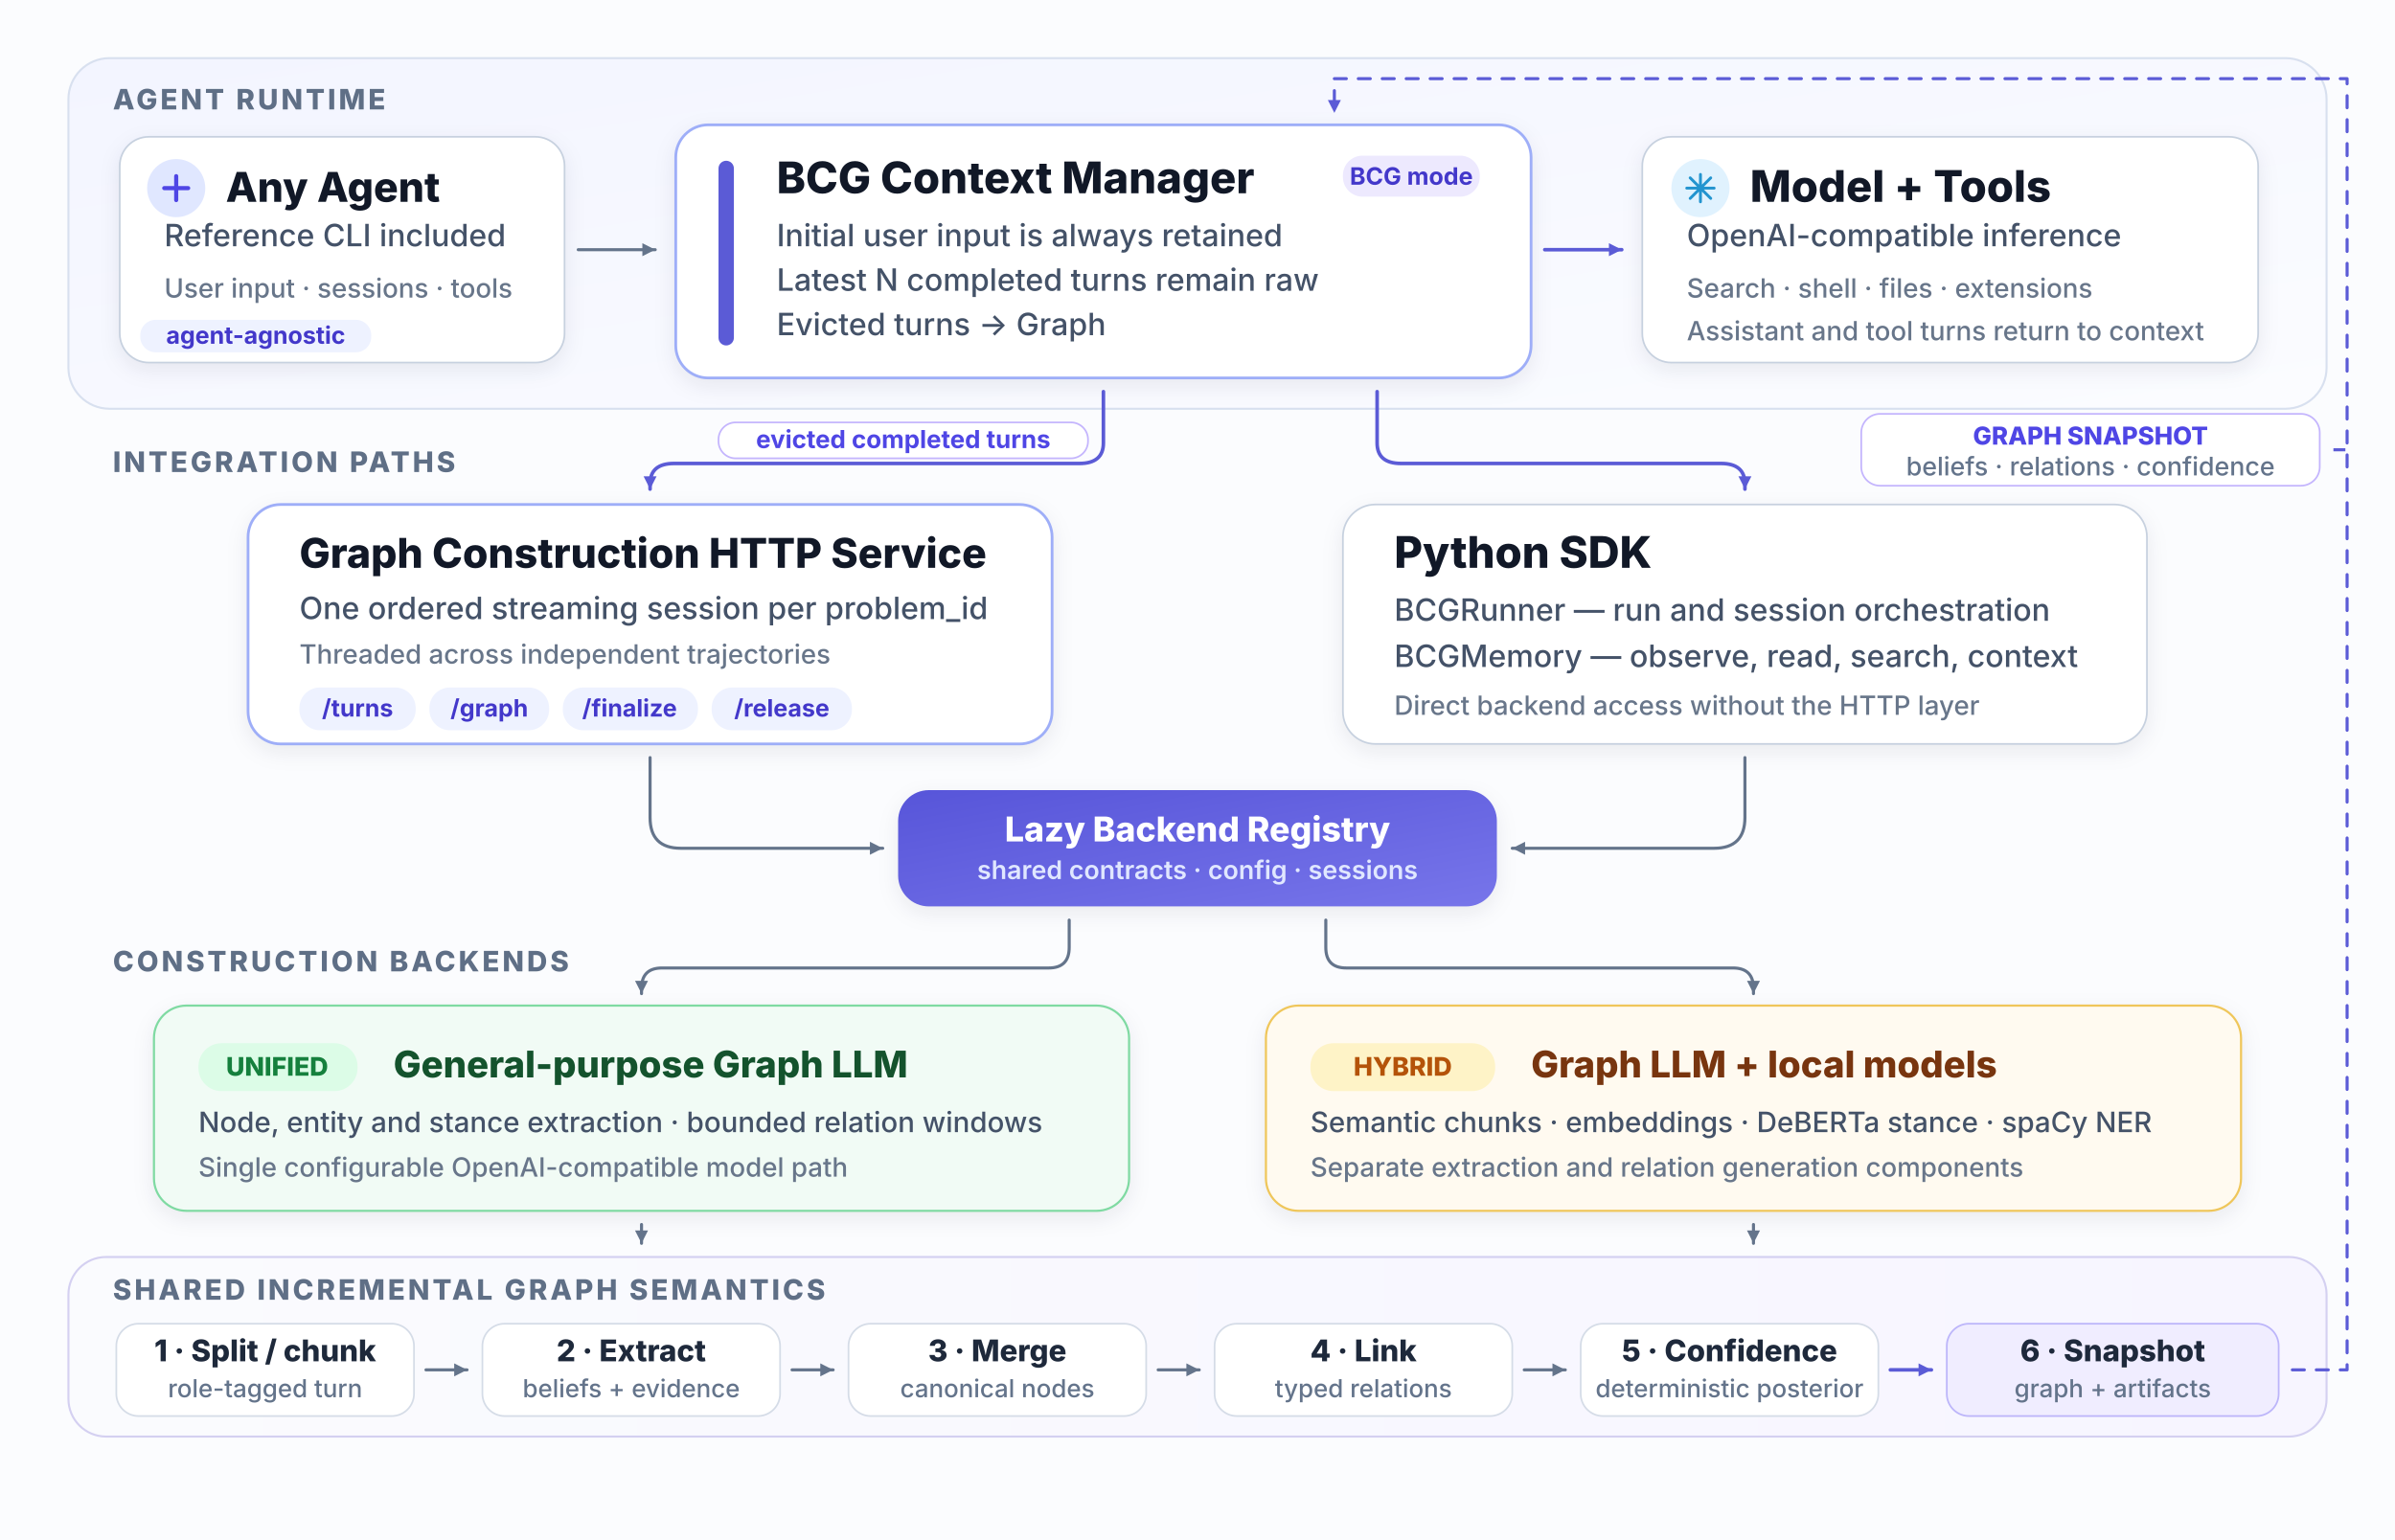
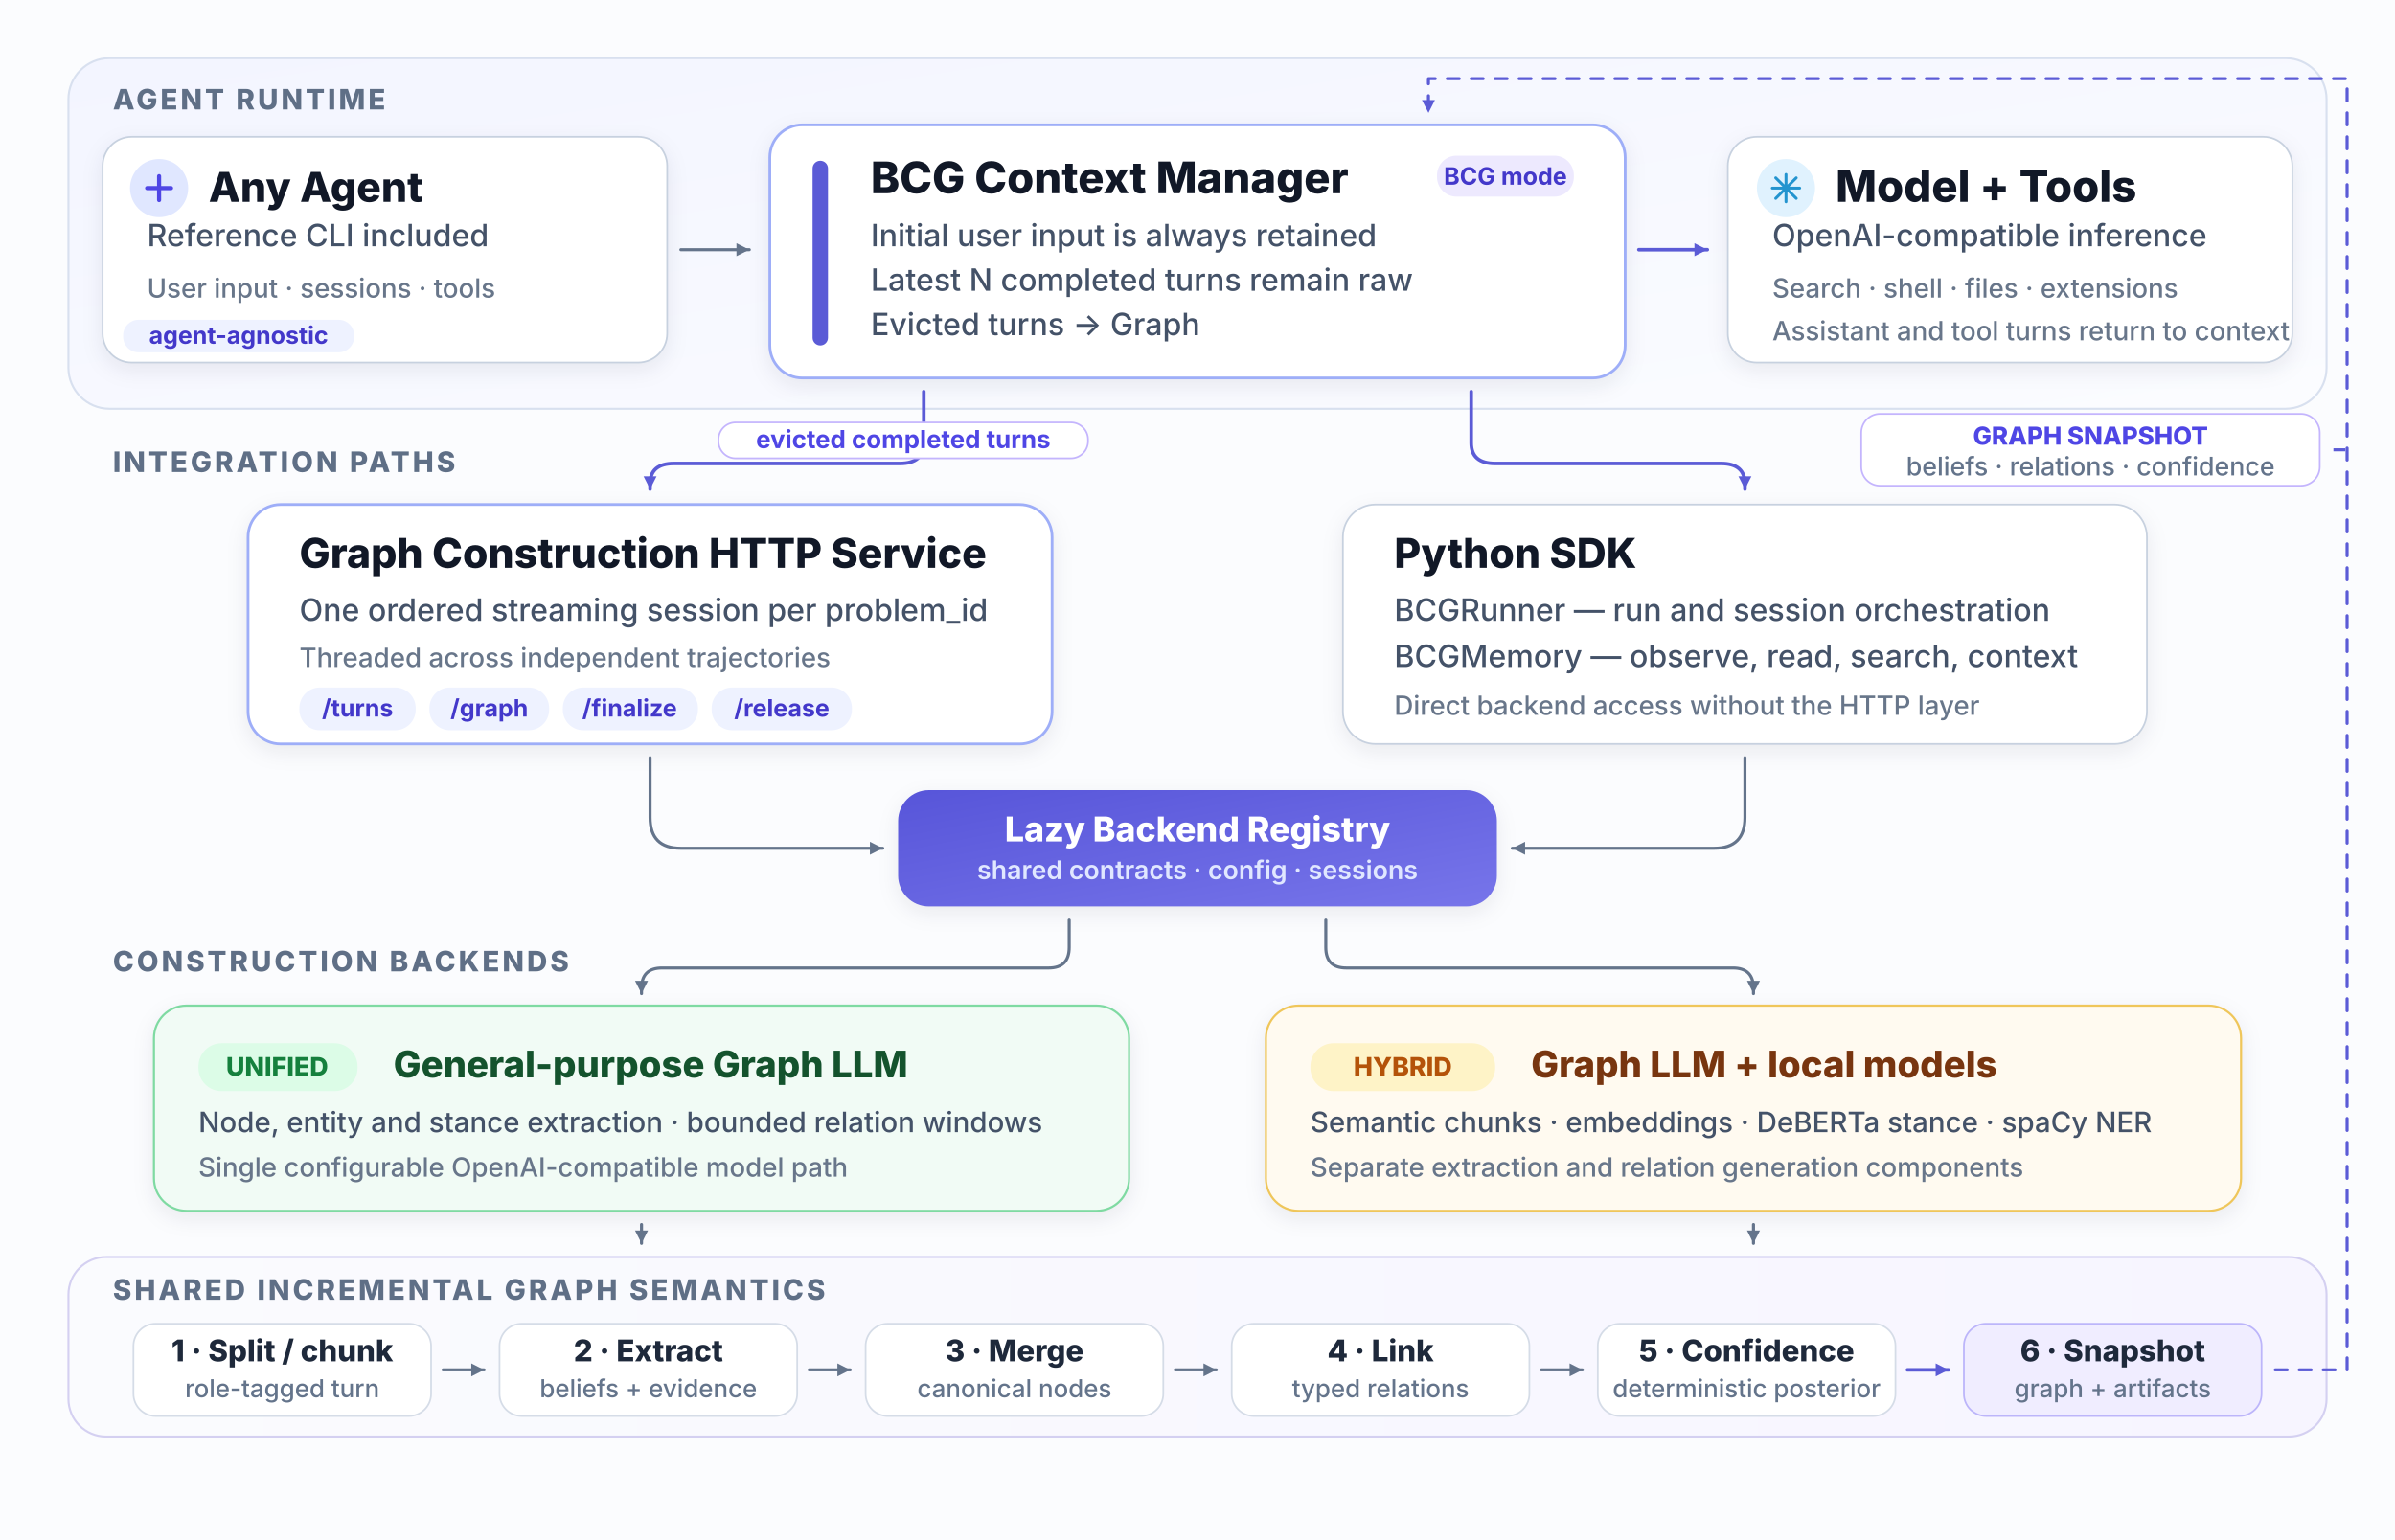
<svg xmlns="http://www.w3.org/2000/svg" width="1400" height="900" viewBox="0 70 1400 900" role="img" aria-labelledby="title desc">
  <defs>
    <linearGradient id="agentFill" x1="0" y1="0" x2="1" y2="1">
      <stop offset="0" stop-color="#f3f5ff" />
      <stop offset="1" stop-color="#fbfcff" />
    </linearGradient>
    <linearGradient id="graphFill" x1="0" y1="0" x2="1" y2="1">
      <stop offset="0" stop-color="#5755d9" />
      <stop offset="1" stop-color="#7775ea" />
    </linearGradient>
    <linearGradient id="pipelineFill" x1="0" y1="0" x2="1" y2="0">
      <stop offset="0" stop-color="#fafbfe" />
      <stop offset="1" stop-color="#f7f5ff" />
    </linearGradient>
    <filter id="shadow" x="-15%" y="-15%" width="130%" height="140%" color-interpolation-filters="sRGB">
      <feGaussianBlur in="SourceAlpha" stdDeviation="6" result="blur" />
      <feOffset in="blur" dx="0" dy="4" result="offsetBlur" />
      <feFlood flood-color="#0f172a" flood-opacity="0.075" result="shadowColor" />
      <feComposite in="shadowColor" in2="offsetBlur" operator="in" result="shadow" />
      <feMerge>
        <feMergeNode in="shadow" />
        <feMergeNode in="SourceGraphic" />
      </feMerge>
    </filter>
    <marker id="arrow" markerWidth="9" markerHeight="9" refX="8" refY="4.5" orient="auto" markerUnits="userSpaceOnUse" viewBox="0 0 9 9">
      <path d="M0.5 0.7L8 4.5L0.5 8.3Z" fill="#64748b" />
    </marker>
    <marker id="arrowPurple" markerWidth="9" markerHeight="9" refX="8" refY="4.5" orient="auto" markerUnits="userSpaceOnUse" viewBox="0 0 9 9">
      <path d="M0.5 0.7L8 4.5L0.5 8.3Z" fill="#5b5bd6" />
    </marker>
    <style>
      .font { font-family: Inter, ui-sans-serif, system-ui, -apple-system, BlinkMacSystemFont, "Segoe UI", Arial, sans-serif; }
      .section { font-size: 16.5px; font-weight: 780; letter-spacing: 1.7px; fill: #5f6f86; }
      .title { font-size: 25.5px; font-weight: 770; fill: #111827; }
      .body { font-size: 18px; font-weight: 510; fill: #445268; }
      .small { font-size: 15.5px; font-weight: 520; fill: #68768a; }
      .chip { font-size: 14px; font-weight: 700; fill: #4338ca; }
      .stageTitle { font-size: 17.5px; font-weight: 760; fill: #1e293b; }
      .stageBody { font-size: 14.5px; font-weight: 520; fill: #64748b; }
      .arrow { fill: none; stroke: #64748b; stroke-width: 1.8; stroke-linecap: round; stroke-linejoin: round; marker-end: url(#arrow); }
      .arrowPurple { fill: none; stroke: #5b5bd6; stroke-width: 2.1; stroke-linecap: round; stroke-linejoin: round; marker-end: url(#arrowPurple); }
      .feedback { fill: none; stroke: #5b5bd6; stroke-width: 1.8; stroke-linecap: round; stroke-linejoin: round; stroke-dasharray: 7 7; marker-end: url(#arrowPurple); }
    </style>
  </defs>
  <rect width="1400" height="1020" fill="#fbfcfe" />
  <g class="font">
    <rect x="40" y="104" width="1320" height="205" rx="24" fill="url(#agentFill)" stroke="#d8e0ef" stroke-width="1.2" />
    <text x="66" y="134" class="section">AGENT RUNTIME</text>
    <g filter="url(#shadow)">
-       <rect x="70" y="150" width="260" height="132" rx="17" fill="#ffffff" stroke="#c7d1df" />
-       <rect x="395" y="143" width="500" height="148" rx="19" fill="#ffffff" stroke="#9eaef8" stroke-width="1.6" />
-       <rect x="960" y="150" width="360" height="132" rx="17" fill="#ffffff" stroke="#c7d1df" />
+       <rect x="60" y="150" width="330" height="132" rx="17" fill="#ffffff" stroke="#c7d1df" />
+       <rect x="450" y="143" width="500" height="148" rx="19" fill="#ffffff" stroke="#9eaef8" stroke-width="1.6" />
+       <rect x="1010" y="150" width="330" height="132" rx="17" fill="#ffffff" stroke="#c7d1df" />
    </g>
-     <circle cx="103" cy="180" r="17" fill="#e0e7ff" />
-     <path d="M96 180h14M103 173v14" stroke="#4f46e5" stroke-width="2.4" stroke-linecap="round" />
-     <text x="132" y="188" class="title" style="font-size:24px">Any Agent</text>
-     <text x="96" y="214" class="body">Reference CLI included</text>
-     <text x="96" y="244" class="small">User input · sessions · tools</text>
-     <rect x="82" y="257" width="135" height="19" rx="9" fill="#eef2ff" />
-     <text x="149.5" y="271" text-anchor="middle" class="chip">agent-agnostic</text>
-     <rect x="420" y="164" width="9" height="108" rx="4.5" fill="#5b5bd6" />
-     <text x="454" y="183" class="title">BCG Context Manager</text>
-     <text x="454" y="214" class="body">Initial user input is always retained</text>
-     <text x="454" y="240" class="body">Latest N completed turns remain raw</text>
-     <text x="454" y="266" class="body">Evicted turns → Graph</text>
-     <rect x="785" y="161" width="80" height="24" rx="11.5" fill="#ede9fe" />
-     <text x="825" y="178" text-anchor="middle" class="chip">BCG mode</text>
-     <circle cx="994" cy="180" r="17" fill="#e0f2fe" />
-     <path d="M986 180h16M994 172v16M988 174l12 12M1000 174l-12 12" stroke="#0284c7" stroke-width="1.7" stroke-linecap="round" opacity="0.85" />
-     <text x="1023" y="188" class="title">Model + Tools</text>
-     <text x="986" y="214" class="body">OpenAI-compatible inference</text>
-     <text x="986" y="244" class="small">Search · shell · files · extensions</text>
-     <text x="986" y="269" class="small">Assistant and tool turns return to context</text>
-     <path d="M338 216H383" class="arrow" />
-     <path d="M903 216H948" class="arrowPurple" />
+     <circle cx="93" cy="180" r="17" fill="#e0e7ff" />
+     <path d="M86 180h14M93 173v14" stroke="#4f46e5" stroke-width="2.4" stroke-linecap="round" />
+     <text x="122" y="188" class="title" style="font-size:24px">Any Agent</text>
+     <text x="86" y="214" class="body">Reference CLI included</text>
+     <text x="86" y="244" class="small">User input · sessions · tools</text>
+     <rect x="72" y="257" width="135" height="19" rx="9" fill="#eef2ff" />
+     <text x="139.5" y="271" text-anchor="middle" class="chip">agent-agnostic</text>
+     <rect x="475" y="164" width="9" height="108" rx="4.5" fill="#5b5bd6" />
+     <text x="509" y="183" class="title">BCG Context Manager</text>
+     <text x="509" y="214" class="body">Initial user input is always retained</text>
+     <text x="509" y="240" class="body">Latest N completed turns remain raw</text>
+     <text x="509" y="266" class="body">Evicted turns → Graph</text>
+     <rect x="840" y="161" width="80" height="24" rx="11.5" fill="#ede9fe" />
+     <text x="880" y="178" text-anchor="middle" class="chip">BCG mode</text>
+     <circle cx="1044" cy="180" r="17" fill="#e0f2fe" />
+     <path d="M1036 180h16M1044 172v16M1038 174l12 12M1050 174l-12 12" stroke="#0284c7" stroke-width="1.7" stroke-linecap="round" opacity="0.85" />
+     <text x="1073" y="188" class="title">Model + Tools</text>
+     <text x="1036" y="214" class="body">OpenAI-compatible inference</text>
+     <text x="1036" y="244" class="small">Search · shell · files · extensions</text>
+     <text x="1036" y="269" class="small">Assistant and tool turns return to context</text>
+     <path d="M398 216H438" class="arrow" />
+     <path d="M958 216H998" class="arrowPurple" />
    <text x="66" y="346" class="section">INTEGRATION PATHS</text>
    <g filter="url(#shadow)">
      <rect x="145" y="365" width="470" height="140" rx="19" fill="#ffffff" stroke="#9eaef8" stroke-width="1.6" />
      <rect x="785" y="365" width="470" height="140" rx="19" fill="#ffffff" stroke="#c7d1df" />
      <rect x="525" y="532" width="350" height="68" rx="18" fill="url(#graphFill)" />
    </g>
    <text x="175" y="402" class="title" style="font-size:24px">Graph Construction HTTP Service</text>
-     <text x="175" y="432" class="body">One ordered streaming session per problem_id</text>
-     <text x="175" y="458" class="small">Threaded across independent trajectories</text>
+     <text x="175" y="433" class="body">One ordered streaming session per problem_id</text>
+     <text x="175" y="460" class="small">Threaded across independent trajectories</text>
    <g>
      <rect x="175" y="472" width="68" height="25" rx="12" fill="#eef2ff" />
      <rect x="251" y="472" width="70" height="25" rx="12" fill="#eef2ff" />
      <rect x="329" y="472" width="79" height="25" rx="12" fill="#eef2ff" />
      <rect x="416" y="472" width="82" height="25" rx="12" fill="#eef2ff" />
      <text x="209" y="489" text-anchor="middle" class="chip">/turns</text>
      <text x="286" y="489" text-anchor="middle" class="chip">/graph</text>
      <text x="368" y="489" text-anchor="middle" class="chip">/finalize</text>
      <text x="457" y="489" text-anchor="middle" class="chip">/release</text>
    </g>
-     <text x="815" y="402" class="title">Python SDK</text>
+     <text x="815" y="402" class="title" style="font-size:24px">Python SDK</text>
    <text x="815" y="433" class="body">BCGRunner — run and session orchestration</text>
    <text x="815" y="460" class="body">BCGMemory — observe, read, search, context</text>
    <text x="815" y="488" class="small">Direct backend access without the HTTP layer</text>
    <text x="700" y="562" text-anchor="middle" font-size="20" font-weight="780" fill="#ffffff">Lazy Backend Registry</text>
    <text x="700" y="584" text-anchor="middle" font-size="15" font-weight="560" fill="#e0e7ff">shared contracts · config · sessions</text>
-     <path d="M645 299V329Q645 341 631 341H394Q380 341 380 353V356" class="arrowPurple" />
-     <path d="M805 299V329Q805 341 819 341H1006Q1020 341 1020 353V356" class="arrowPurple" />
+     <path d="M540 299V329Q540 341 526 341H394Q380 341 380 353V356" class="arrowPurple" />
+     <path d="M860 299V329Q860 341 874 341H1006Q1020 341 1020 353V356" class="arrowPurple" />
    <rect x="420" y="317" width="216" height="21" rx="10" fill="#ffffff" stroke="#c4b5fd" />
    <text x="528" y="332" text-anchor="middle" font-size="14.5" font-weight="650" fill="#4f46e5">evicted completed turns</text>
    <path d="M380 513V548Q380 566 398 566H516" class="arrow" />
    <path d="M1020 513V548Q1020 566 1002 566H884" class="arrow" />
    <text x="66" y="638" class="section">CONSTRUCTION BACKENDS</text>
    <g filter="url(#shadow)">
      <rect x="90" y="658" width="570" height="120" rx="19" fill="#f1fbf5" stroke="#7fdaa2" stroke-width="1.25" />
      <rect x="740" y="658" width="570" height="120" rx="19" fill="#fffaf0" stroke="#efc65a" stroke-width="1.25" />
    </g>
    <rect x="116" y="680" width="93" height="28" rx="13.5" fill="#dcfce7" />
    <text x="162" y="699" text-anchor="middle" font-size="15" font-weight="800" fill="#15803d">UNIFIED</text>
    <text x="230" y="700" font-size="21.5" font-weight="760" fill="#14532d">General-purpose Graph LLM</text>
    <text x="116" y="732" class="body" style="font-size:16.5px">Node, entity and stance extraction · bounded relation windows</text>
    <text x="116" y="758" class="small">Single configurable OpenAI-compatible model path</text>
    <rect x="766" y="680" width="108" height="28" rx="13.5" fill="#fef3c7" />
    <text x="820" y="699" text-anchor="middle" font-size="15" font-weight="800" fill="#b45309">HYBRID</text>
    <text x="895" y="700" font-size="21.5" font-weight="760" fill="#78350f">Graph LLM + local models</text>
    <text x="766" y="732" class="body" style="font-size:16.5px">Semantic chunks · embeddings · DeBERTa stance · spaCy NER</text>
    <text x="766" y="758" class="small">Separate extraction and relation generation components</text>
    <path d="M625 608V624Q625 636 613 636H387Q375 636 375 648V651" class="arrow" />
    <path d="M775 608V624Q775 636 787 636H1013Q1025 636 1025 648V651" class="arrow" />
    <rect x="40" y="805" width="1320" height="105" rx="22" fill="url(#pipelineFill)" stroke="#d4d0f1" stroke-width="1.2" />
    <text x="66" y="830" class="section">SHARED INCREMENTAL GRAPH SEMANTICS</text>
    <g>
-       <rect x="68" y="844" width="174" height="54" rx="13" fill="#ffffff" stroke="#d5dce7" />
-       <rect x="282" y="844" width="174" height="54" rx="13" fill="#ffffff" stroke="#d5dce7" />
-       <rect x="496" y="844" width="174" height="54" rx="13" fill="#ffffff" stroke="#d5dce7" />
-       <rect x="710" y="844" width="174" height="54" rx="13" fill="#ffffff" stroke="#d5dce7" />
-       <rect x="924" y="844" width="174" height="54" rx="13" fill="#ffffff" stroke="#d5dce7" />
-       <rect x="1138" y="844" width="194" height="54" rx="13" fill="#f0edff" stroke="#bcb5fa" />
-       <text x="155" y="866" text-anchor="middle" class="stageTitle">1 · Split / chunk</text>
-       <text x="155" y="887" text-anchor="middle" class="stageBody">role-tagged turn</text>
-       <text x="369" y="866" text-anchor="middle" class="stageTitle">2 · Extract</text>
-       <text x="369" y="887" text-anchor="middle" class="stageBody">beliefs + evidence</text>
-       <text x="583" y="866" text-anchor="middle" class="stageTitle">3 · Merge</text>
-       <text x="583" y="887" text-anchor="middle" class="stageBody">canonical nodes</text>
-       <text x="797" y="866" text-anchor="middle" class="stageTitle">4 · Link</text>
-       <text x="797" y="887" text-anchor="middle" class="stageBody">typed relations</text>
-       <text x="1011" y="866" text-anchor="middle" class="stageTitle">5 · Confidence</text>
-       <text x="1011" y="887" text-anchor="middle" class="stageBody">deterministic posterior</text>
+       <rect x="78" y="844" width="174" height="54" rx="13" fill="#ffffff" stroke="#d5dce7" />
+       <rect x="292" y="844" width="174" height="54" rx="13" fill="#ffffff" stroke="#d5dce7" />
+       <rect x="506" y="844" width="174" height="54" rx="13" fill="#ffffff" stroke="#d5dce7" />
+       <rect x="720" y="844" width="174" height="54" rx="13" fill="#ffffff" stroke="#d5dce7" />
+       <rect x="934" y="844" width="174" height="54" rx="13" fill="#ffffff" stroke="#d5dce7" />
+       <rect x="1148" y="844" width="174" height="54" rx="13" fill="#f0edff" stroke="#bcb5fa" />
+       <text x="165" y="866" text-anchor="middle" class="stageTitle">1 · Split / chunk</text>
+       <text x="165" y="887" text-anchor="middle" class="stageBody">role-tagged turn</text>
+       <text x="379" y="866" text-anchor="middle" class="stageTitle">2 · Extract</text>
+       <text x="379" y="887" text-anchor="middle" class="stageBody">beliefs + evidence</text>
+       <text x="593" y="866" text-anchor="middle" class="stageTitle">3 · Merge</text>
+       <text x="593" y="887" text-anchor="middle" class="stageBody">canonical nodes</text>
+       <text x="807" y="866" text-anchor="middle" class="stageTitle">4 · Link</text>
+       <text x="807" y="887" text-anchor="middle" class="stageBody">typed relations</text>
+       <text x="1021" y="866" text-anchor="middle" class="stageTitle">5 · Confidence</text>
+       <text x="1021" y="887" text-anchor="middle" class="stageBody">deterministic posterior</text>
      <text x="1235" y="866" text-anchor="middle" class="stageTitle" fill="#4338ca">6 · Snapshot</text>
      <text x="1235" y="887" text-anchor="middle" class="stageBody" fill="#5b5bd6">graph + artifacts</text>
-       <path d="M249 871H273" class="arrow" />
-       <path d="M463 871H487" class="arrow" />
-       <path d="M677 871H701" class="arrow" />
-       <path d="M891 871H915" class="arrow" />
-       <path d="M1105 871H1129" class="arrowPurple" />
+       <path d="M259 871H283" class="arrow" />
+       <path d="M473 871H497" class="arrow" />
+       <path d="M687 871H711" class="arrow" />
+       <path d="M901 871H925" class="arrow" />
+       <path d="M1115 871H1139" class="arrowPurple" />
    </g>
    <path d="M375 786V797" class="arrow" />
    <path d="M1025 786V797" class="arrow" />
-     <path d="M1340 871H1372V116H780V136" class="feedback" />
+     <path d="M1330 871H1372V116H835V136" class="feedback" />
    <rect x="1088" y="312" width="268" height="42" rx="11" fill="#ffffff" stroke="#c4b5fd" />
    <text x="1222" y="330" text-anchor="middle" font-size="14.5" font-weight="760" fill="#4f46e5">GRAPH SNAPSHOT</text>
    <text x="1222" y="348" text-anchor="middle" font-size="15" font-weight="520" fill="#64748b">beliefs · relations · confidence</text>
    <path d="M1364 333H1372" fill="none" stroke="#5b5bd6" stroke-width="1.8" stroke-dasharray="7 7" />
  </g>
</svg>
